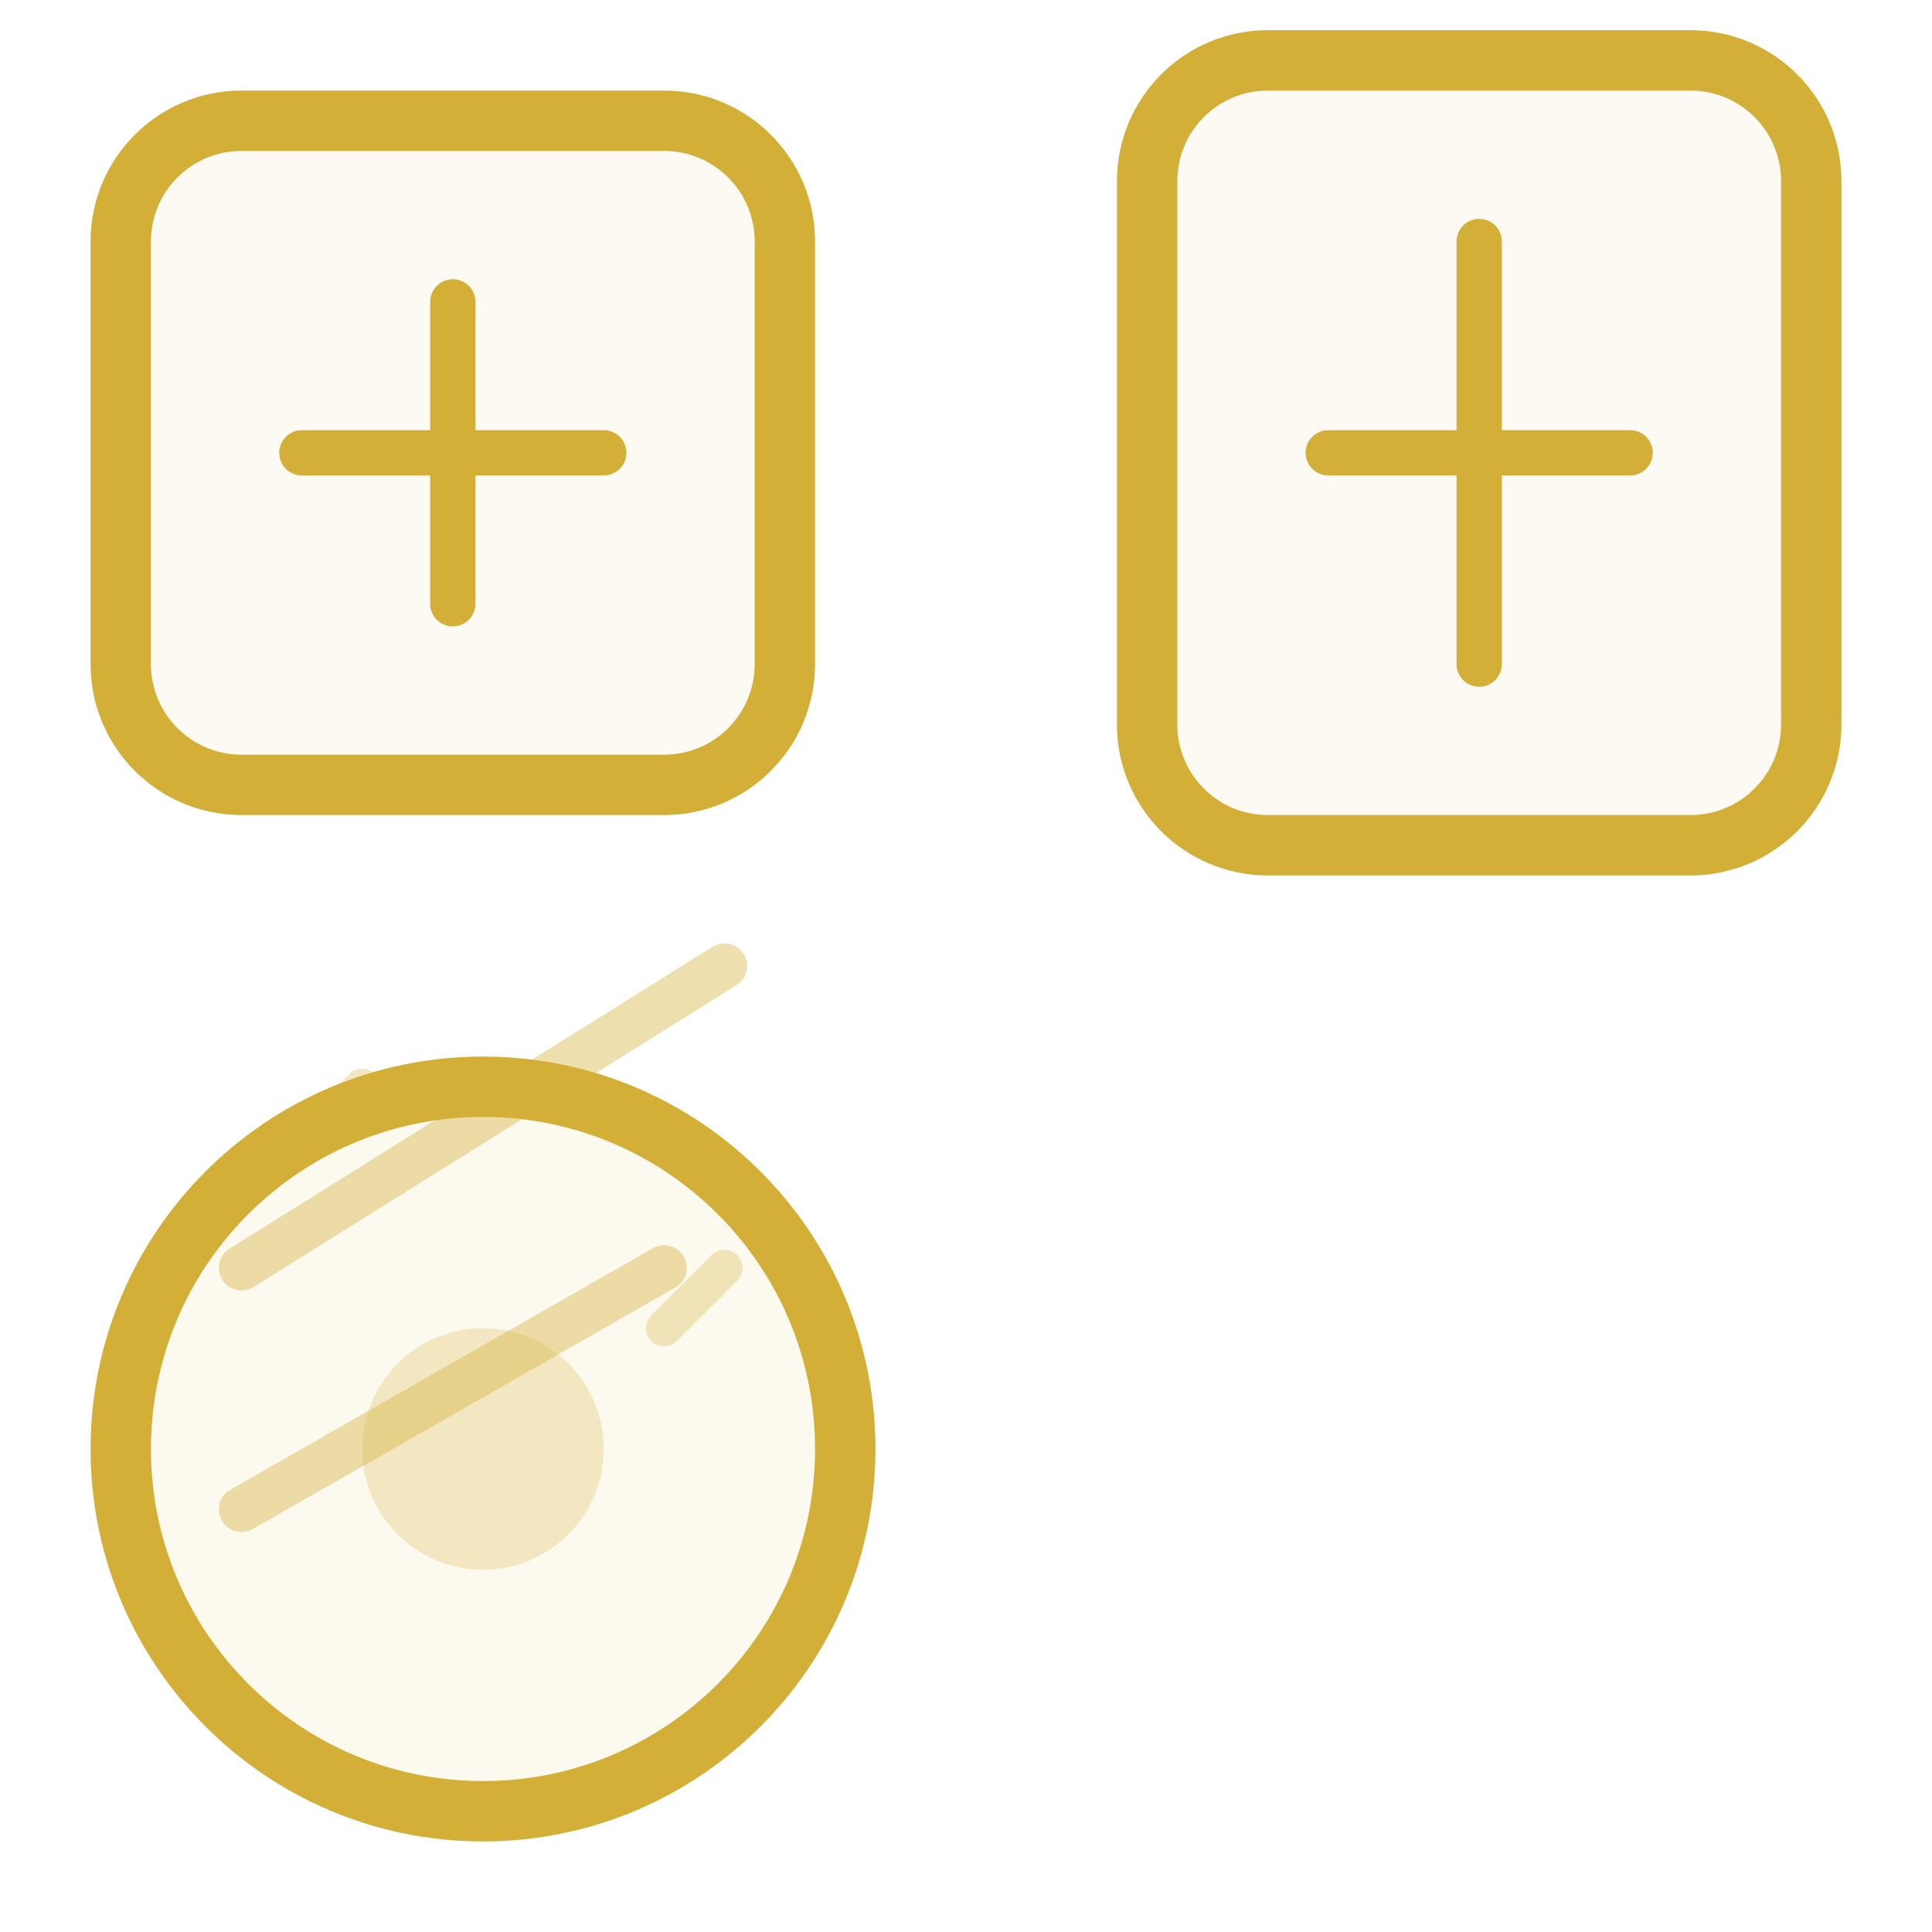
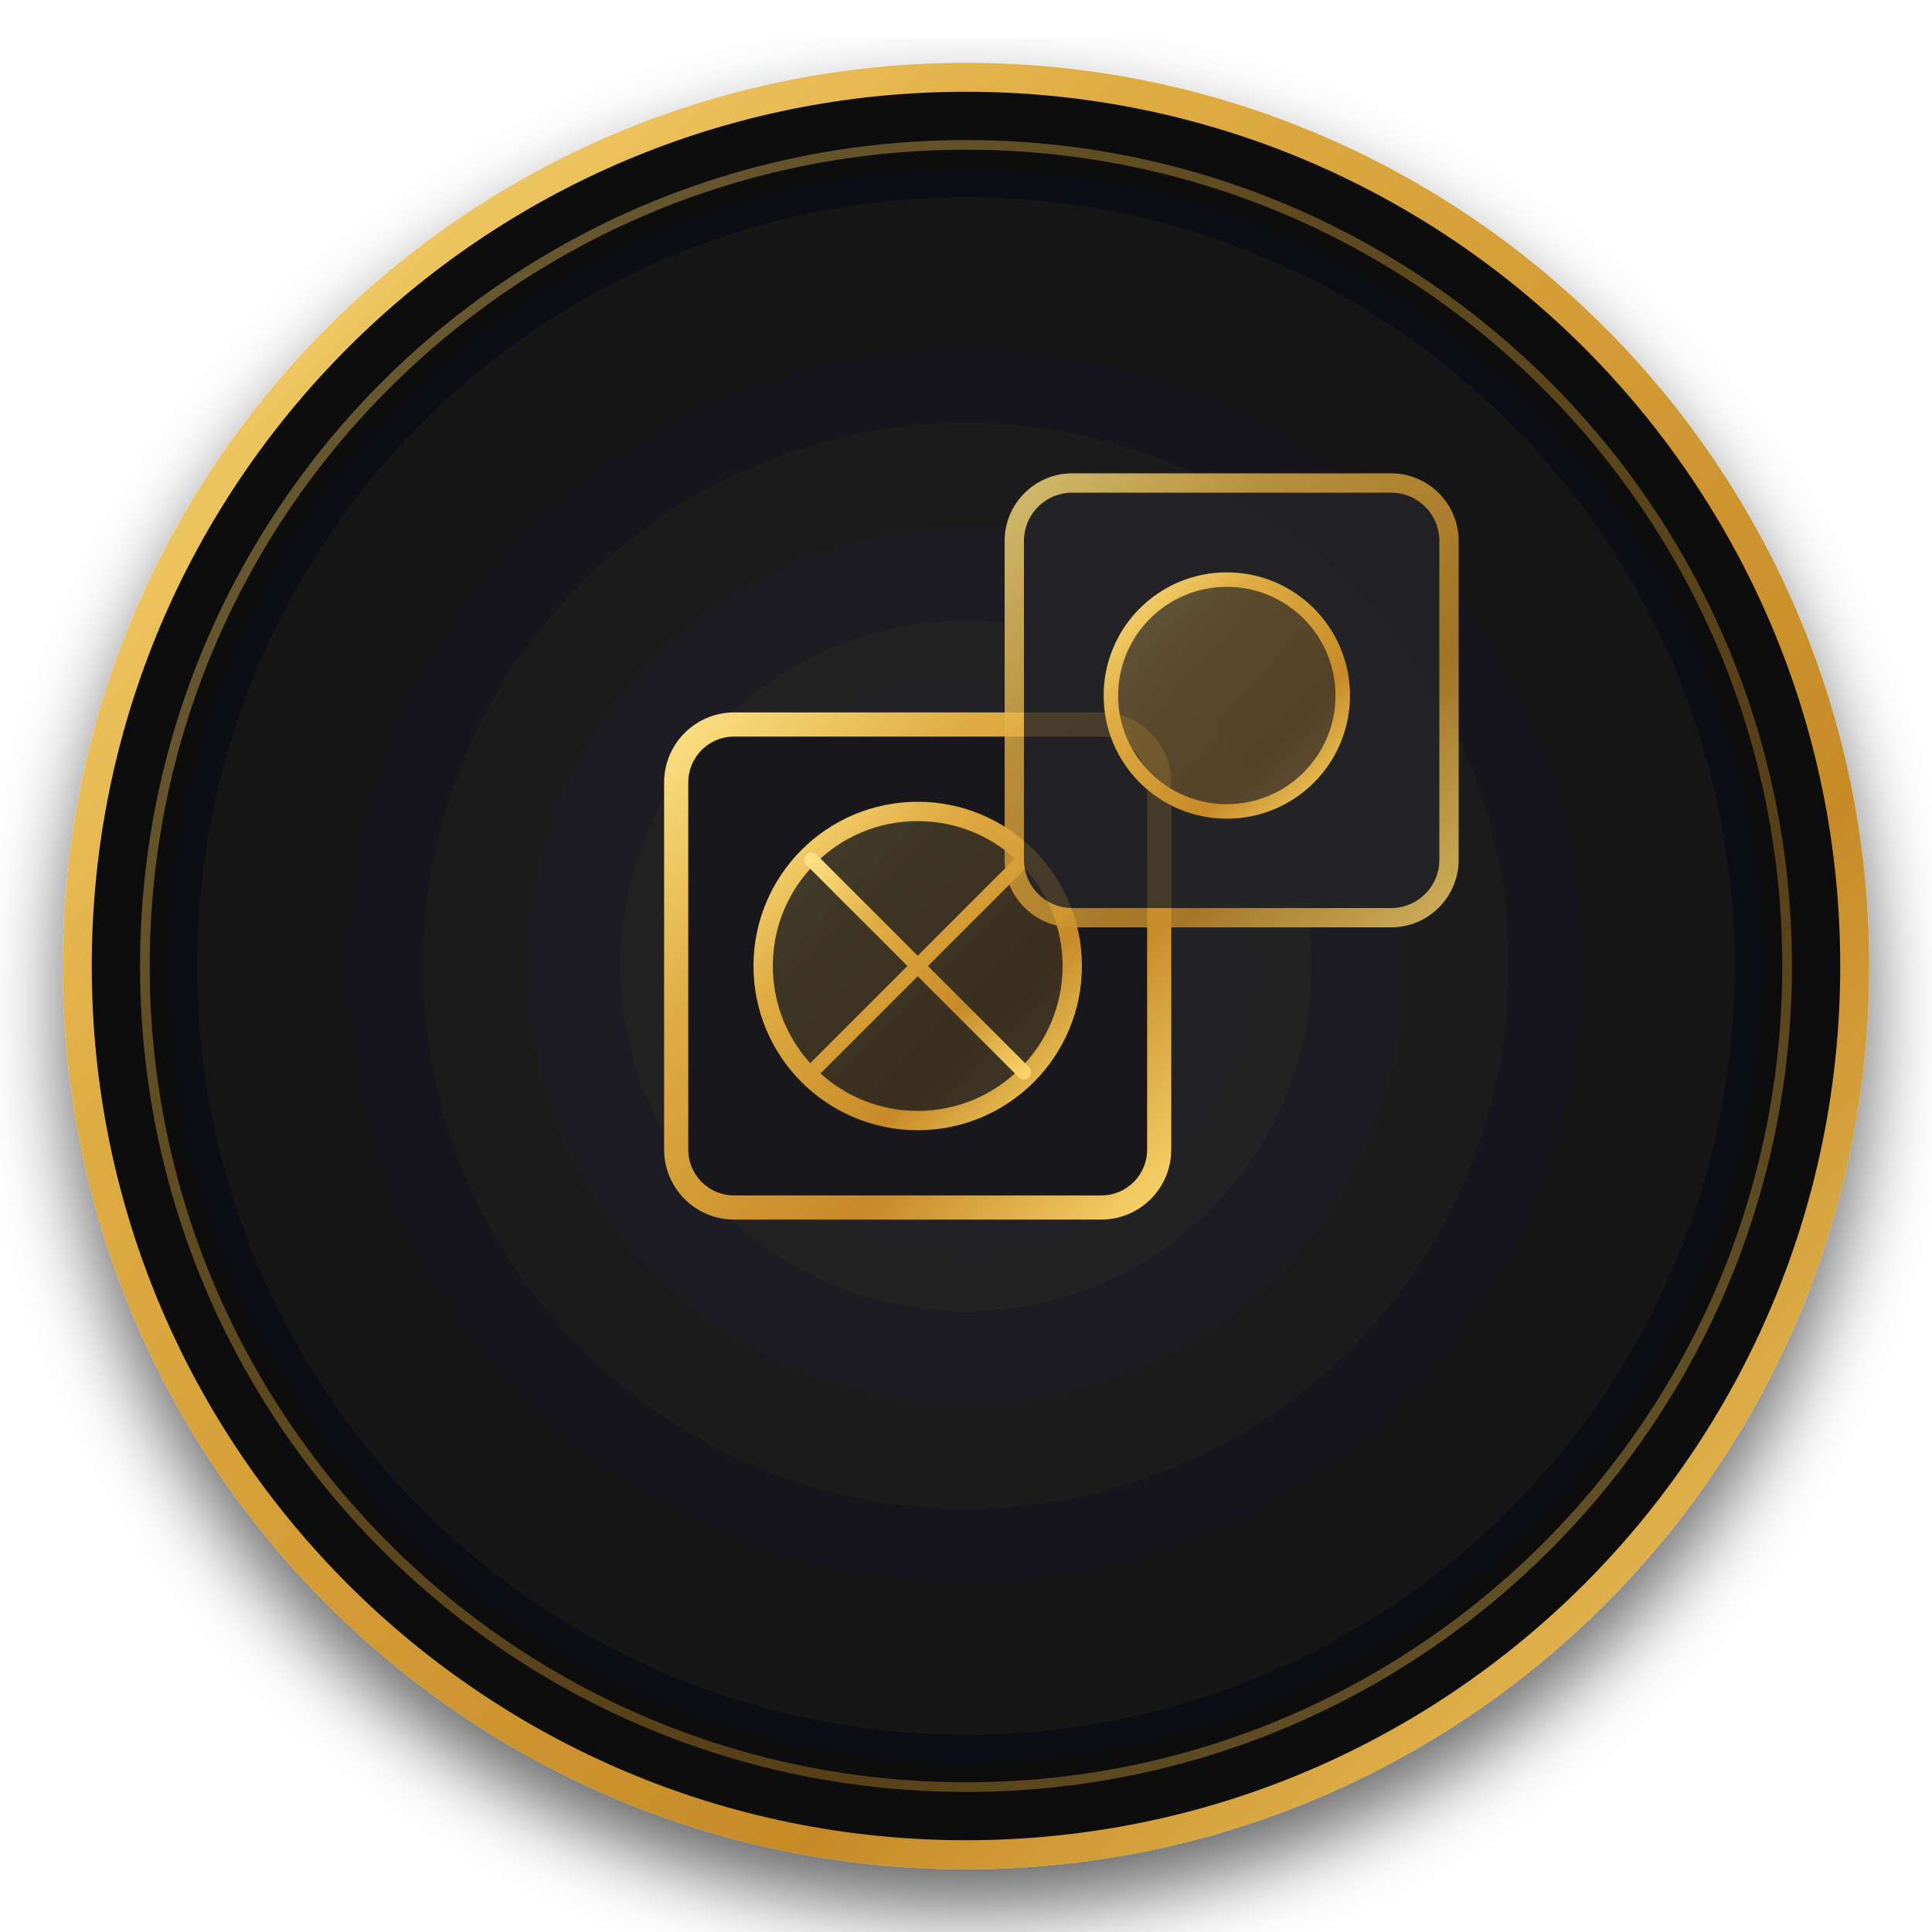
- <svg xmlns="http://www.w3.org/2000/svg" viewBox="0 0 64 64" fill="none" stroke="#d4af37" stroke-width="2" stroke-linecap="round" stroke-linejoin="round">
-   <rect x="4" y="4" width="22" height="22" rx="4" fill="#d4af37" opacity=".06" />
-   <rect x="4" y="4" width="22" height="22" rx="4" />
-   <line x1="15" y1="10" x2="15" y2="20" stroke-width="1.5" />
-   <line x1="10" y1="15" x2="20" y2="15" stroke-width="1.5" />
-   <rect x="38" y="2" width="22" height="26" rx="4" fill="#d4af37" opacity=".06" />
-   <rect x="38" y="2" width="22" height="26" rx="4" />
-   <line x1="49" y1="8" x2="49" y2="22" stroke-width="1.5" />
-   <line x1="44" y1="15" x2="54" y2="15" stroke-width="1.5" />
-   <circle cx="16" cy="48" r="12" fill="#d4af37" opacity=".08" />
-   <circle cx="16" cy="48" r="12" />
-   <circle cx="16" cy="48" r="3" fill="#d4af37" opacity=".25" />
-   <path d="M8 42l16-10" stroke-width="1.5" opacity=".4" />
-   <path d="M8 50l14-8" stroke-width="1.5" opacity=".4" />
-   <path d="M10 38l2-2M22 44l2-2" stroke-width="1.2" opacity=".3" />
+ <svg xmlns="http://www.w3.org/2000/svg" viewBox="0 0 200 200" width="200" height="200">
+   <defs>
+     <radialGradient id="darkBg" cx="50%" cy="50%" r="50%">
+       <stop offset="0%" stop-color="#2a2a2e" />
+       <stop offset="80%" stop-color="#141416" />
+       <stop offset="100%" stop-color="#0a0a0b" />
+     </radialGradient>
+     <linearGradient id="goldGrad" x1="0%" y1="0%" x2="100%" y2="100%">
+       <stop offset="0%" stop-color="#FCE082" />
+       <stop offset="30%" stop-color="#DFAC42" />
+       <stop offset="70%" stop-color="#C68B27" />
+       <stop offset="100%" stop-color="#F7D369" />
+     </linearGradient>
+     <linearGradient id="goldLine" x1="0%" y1="0%" x2="0%" y2="100%">
+       <stop offset="0%" stop-color="#FFEAA5" />
+       <stop offset="50%" stop-color="#D49E35" />
+       <stop offset="100%" stop-color="#91651B" />
+     </linearGradient>
+     <filter id="shadow" x="-20%" y="-20%" width="140%" height="140%">
+       <feDropShadow dx="0" dy="4" stdDeviation="4" flood-color="#000000" flood-opacity="0.6" />
+     </filter>
+   </defs>
+   <circle cx="100" cy="100" r="92" fill="url(#darkBg)" stroke="url(#goldGrad)" stroke-width="3" filter="url(#shadow)" />
+   <circle cx="100" cy="100" r="85" fill="none" stroke="url(#goldGrad)" stroke-width="1" stroke-opacity="0.4" />
+   <g fill="none" stroke="url(#goldGrad)" stroke-linecap="round" stroke-linejoin="round">
+     <g transform="translate(10, 5)">
+       <rect x="60" y="70" width="50" height="50" rx="6" stroke-width="2.5" fill="#18181b" />
+       <circle cx="85" cy="95" r="16" stroke-width="2" fill="url(#goldGrad)" fill-opacity="0.2" />
+       <line x1="85" y1="79" x2="85" y2="111" stroke-width="1.5" />
+       <line x1="69" y1="95" x2="101" y2="95" stroke-width="1.5" />
+       <line x1="74" y1="84" x2="96" y2="106" stroke-width="1.5" />
+       <line x1="74" y1="106" x2="96" y2="84" stroke-width="1.5" />
+       <rect x="95" y="45" width="45" height="45" rx="6" stroke-width="2" fill="#242427" opacity="0.8" />
+       <circle cx="117" cy="67" r="12" stroke-width="1.5" fill="url(#goldGrad)" fill-opacity="0.3" />
+     </g>
+   </g>
</svg>
